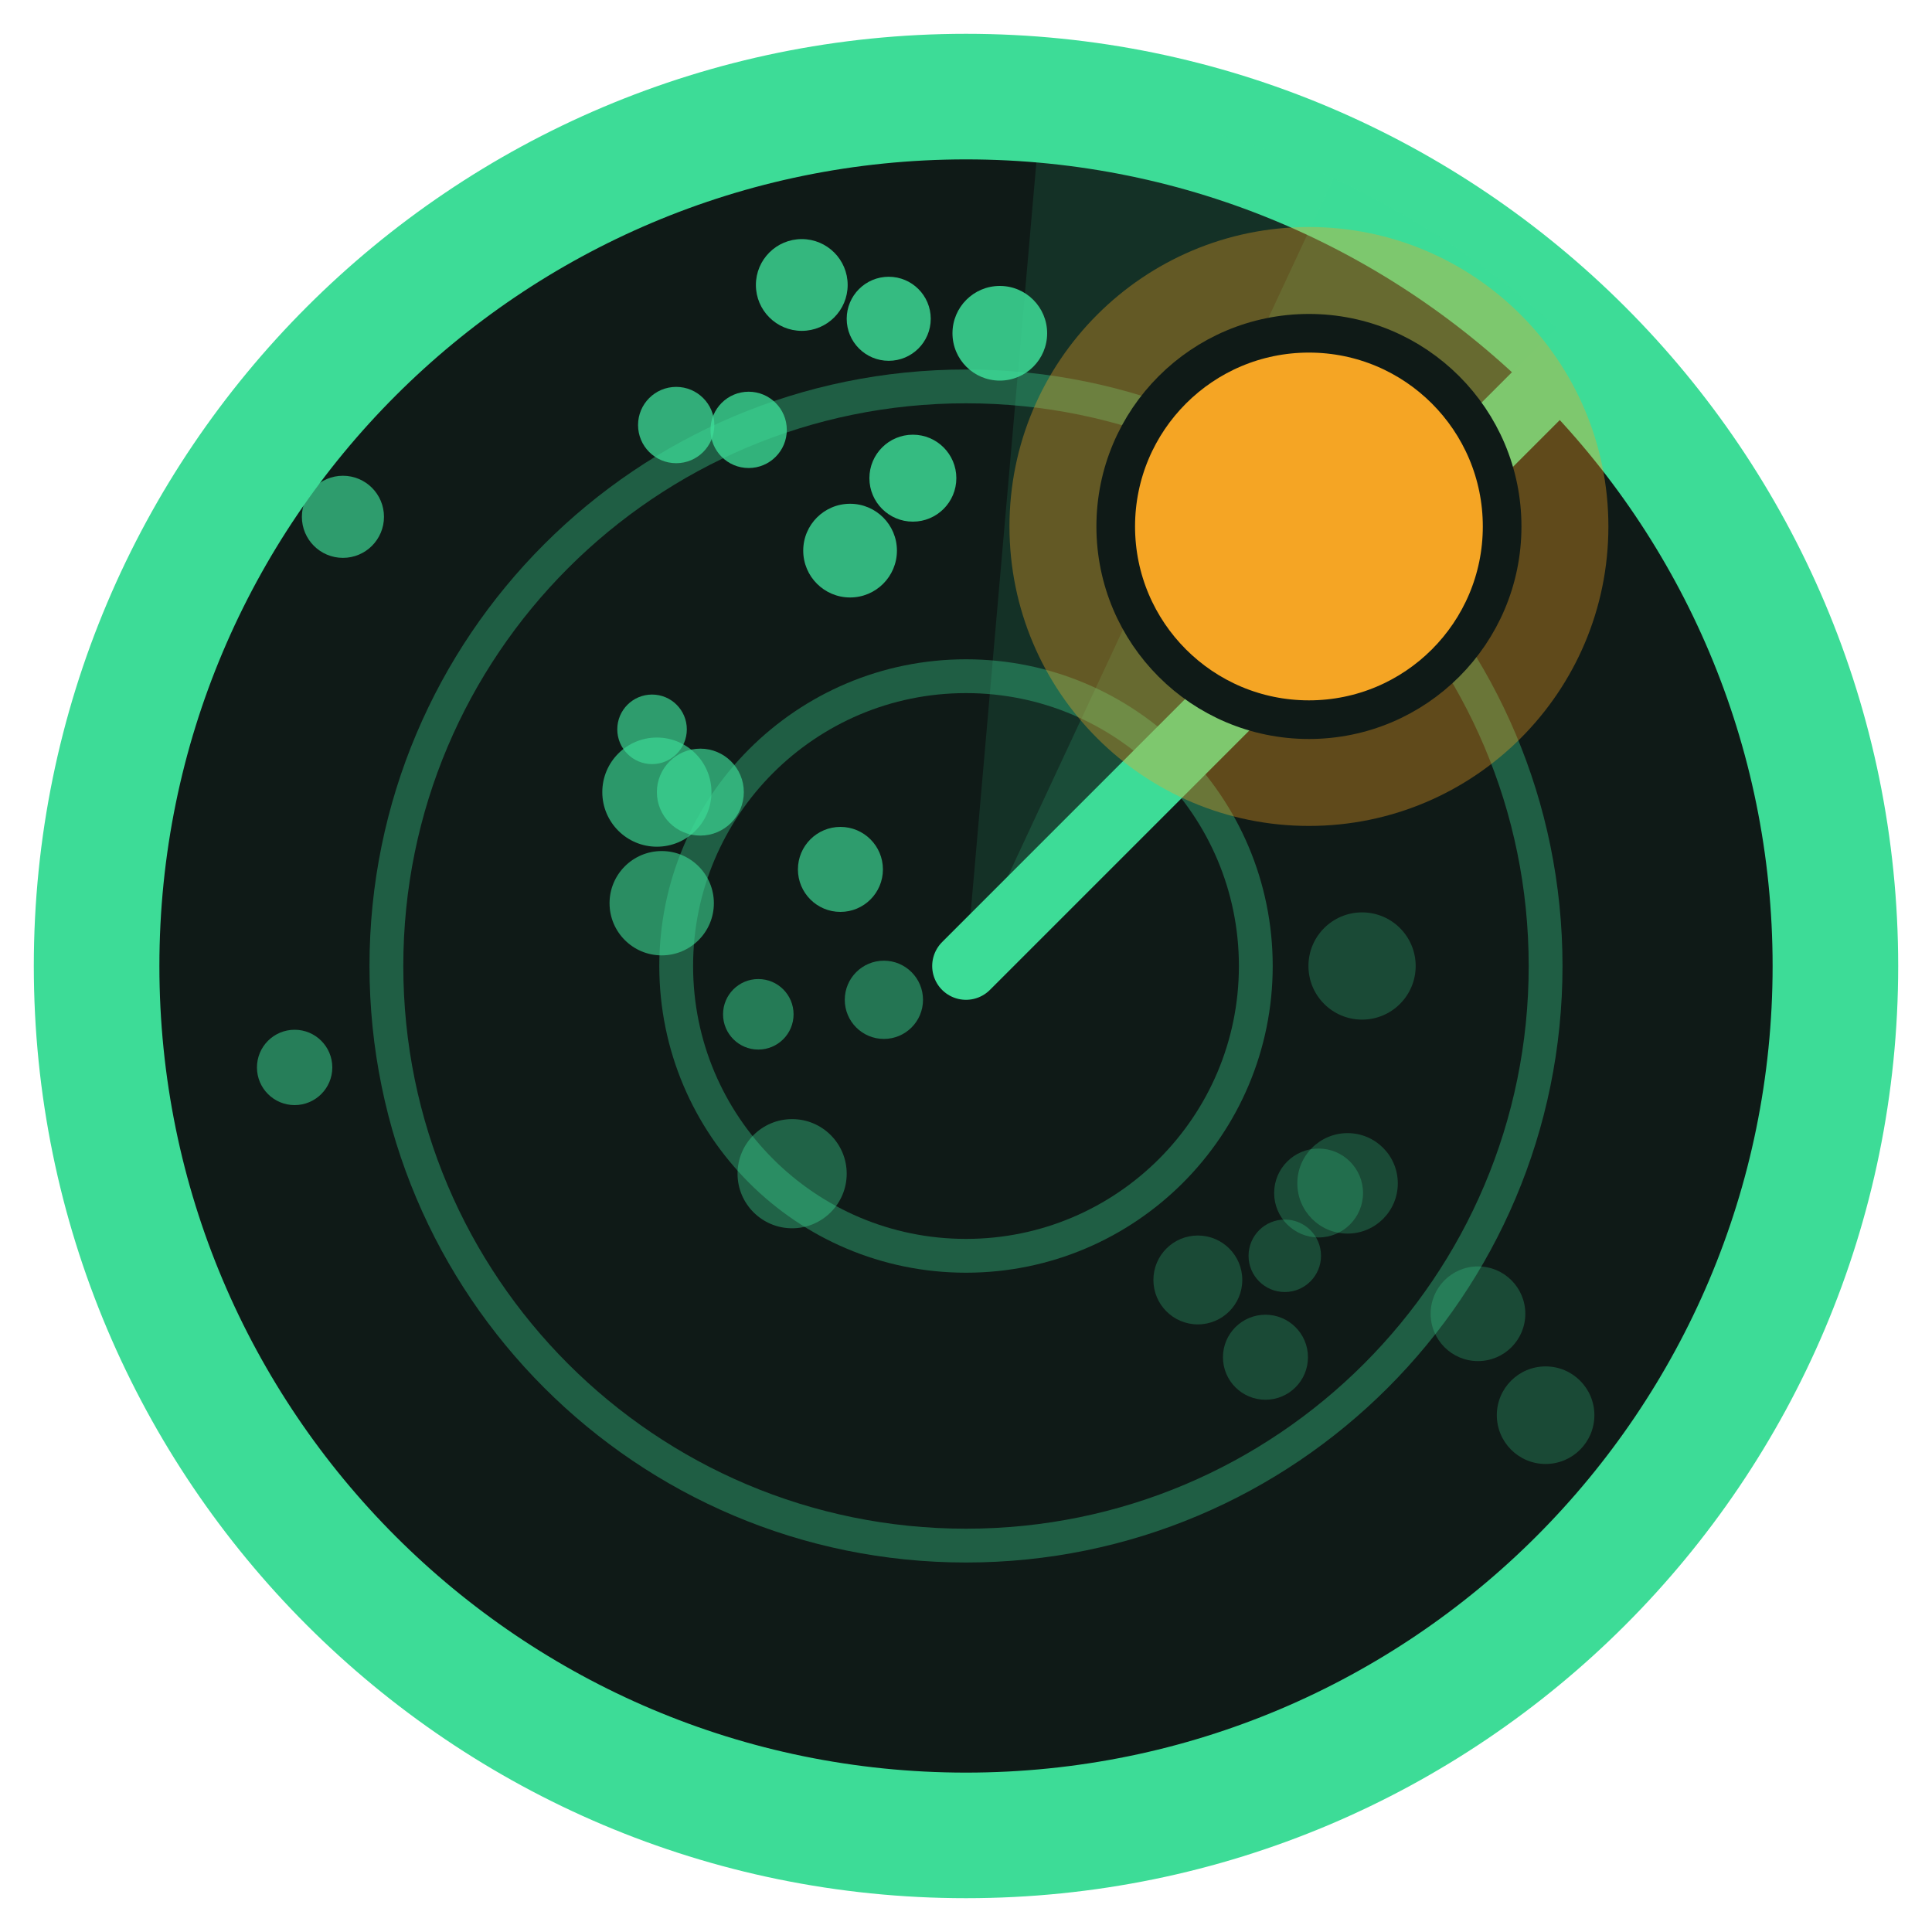
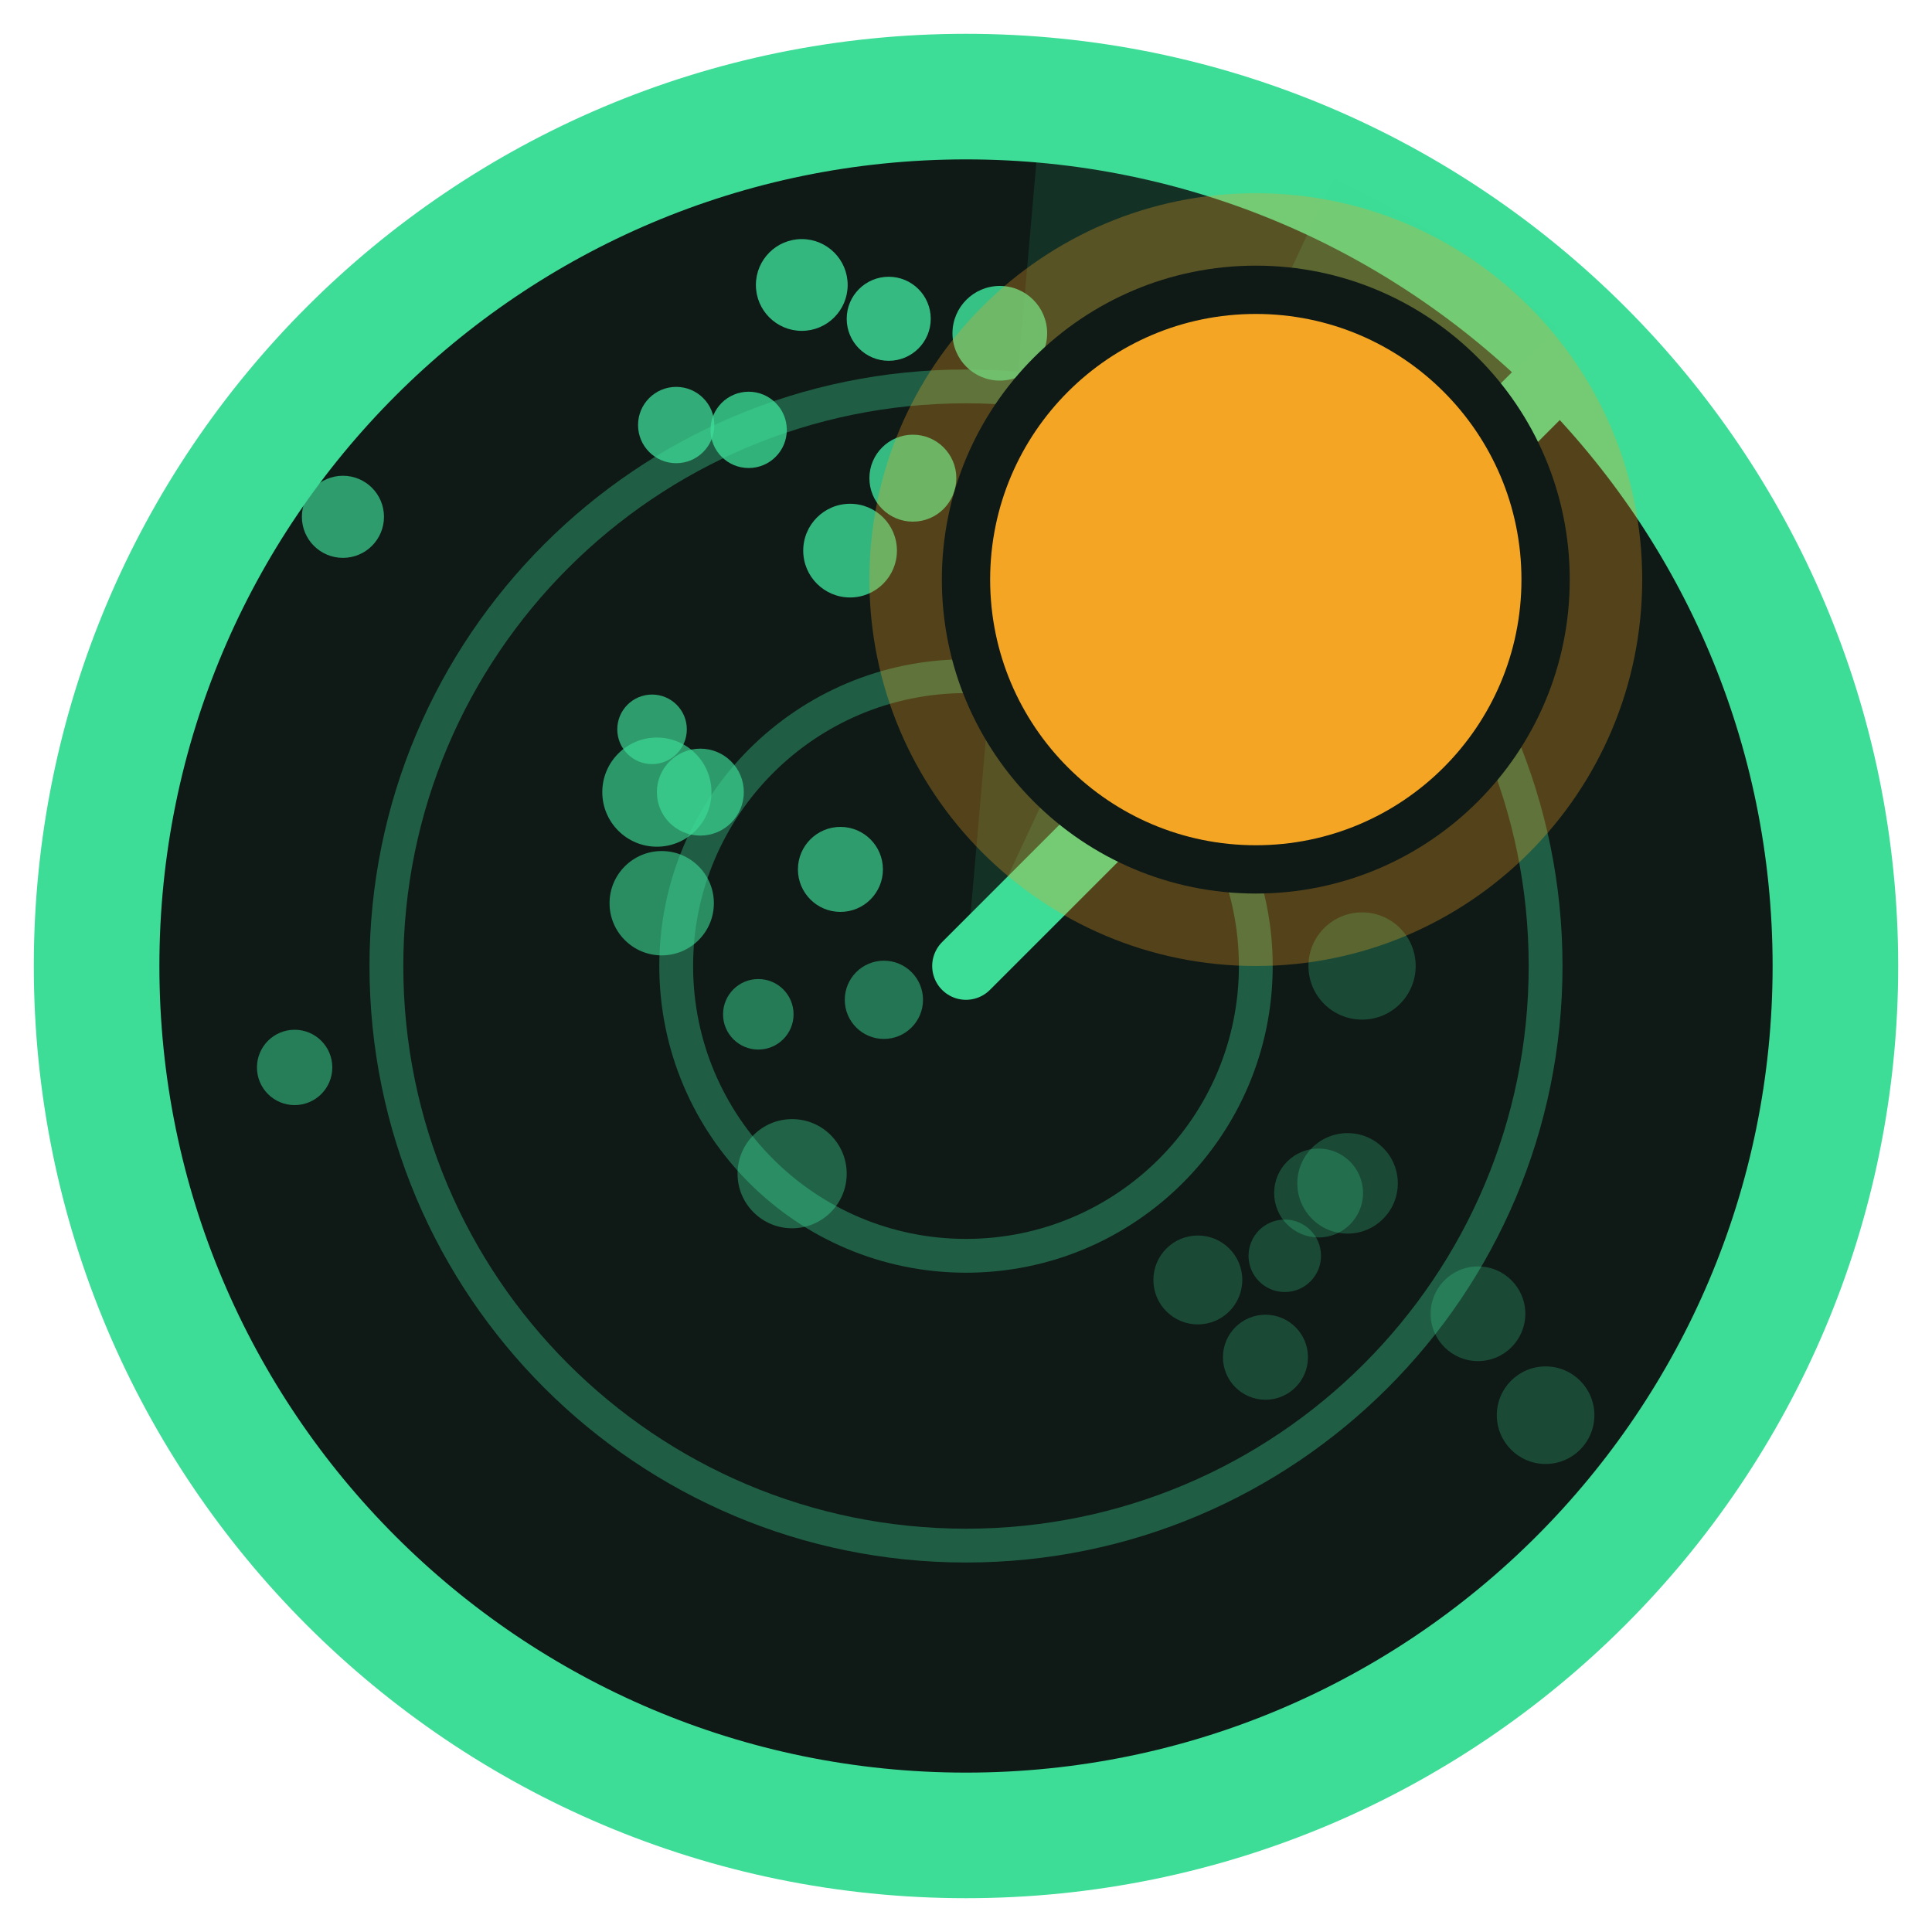
<svg xmlns="http://www.w3.org/2000/svg" width="40" height="40" viewBox="0 0 40 40">
  <circle cx="20" cy="20" r="18" fill="#0F1A17" stroke="#3DDC97" stroke-width="2.6" />
  <g fill="none" stroke="#3DDC97">
    <circle cx="20" cy="20" r="12" stroke-width="0.7" stroke-opacity="0.35" />
    <circle cx="20" cy="20" r="6" stroke-width="0.7" stroke-opacity="0.35" />
  </g>
  <g fill="#3DDC97">
    <path d="M20 20 L32.73 7.27 A18 18 0 0 0 27.61 3.69 Z" fill-opacity="0.26" />
    <path d="M20 20 L27.61 3.69 A18 18 0 0 0 21.57 2.07 Z" fill-opacity="0.12" />
  </g>
  <g fill="#3DDC97">
    <circle cx="14.0" cy="8.8" r="0.79" fill-opacity="0.76" />
    <circle cx="6.1" cy="22.1" r="0.78" fill-opacity="0.52" />
    <circle cx="32.0" cy="29.3" r="1.01" fill-opacity="0.25" />
    <circle cx="20.7" cy="6.9" r="0.98" fill-opacity="0.86" />
    <circle cx="13.5" cy="15.1" r="0.72" fill-opacity="0.67" />
    <circle cx="7.1" cy="10.7" r="0.85" fill-opacity="0.67" />
    <circle cx="24.8" cy="26.5" r="0.92" fill-opacity="0.25" />
    <circle cx="16.6" cy="5.9" r="0.95" fill-opacity="0.81" />
    <circle cx="27.9" cy="24.5" r="1.04" fill-opacity="0.25" />
    <circle cx="17.4" cy="18.0" r="0.88" fill-opacity="0.67" />
    <circle cx="28.2" cy="20.0" r="1.11" fill-opacity="0.25" />
    <circle cx="15.5" cy="8.9" r="0.79" fill-opacity="0.78" />
    <circle cx="16.4" cy="24.3" r="1.13" fill-opacity="0.38" />
    <circle cx="26.6" cy="26.0" r="0.75" fill-opacity="0.25" />
    <circle cx="18.9" cy="9.9" r="0.90" fill-opacity="0.83" />
    <circle cx="26.2" cy="28.1" r="0.88" fill-opacity="0.25" />
    <circle cx="13.7" cy="18.7" r="1.08" fill-opacity="0.59" />
    <circle cx="14.5" cy="16.4" r="0.90" fill-opacity="0.66" />
    <circle cx="15.7" cy="21.0" r="0.73" fill-opacity="0.50" />
    <circle cx="30.6" cy="27.2" r="0.98" fill-opacity="0.25" />
    <circle cx="18.4" cy="6.6" r="0.87" fill-opacity="0.83" />
    <circle cx="18.3" cy="20.7" r="0.81" fill-opacity="0.47" />
    <circle cx="27.3" cy="24.7" r="0.92" fill-opacity="0.25" />
    <circle cx="13.6" cy="16.4" r="1.13" fill-opacity="0.65" />
    <circle cx="17.6" cy="11.4" r="0.97" fill-opacity="0.80" />
  </g>
  <path d="M20 20 L32.73 7.27" stroke="#3DDC97" stroke-width="1.4" stroke-linecap="round" />
-   <circle cx="27.1" cy="10.9" r="6.2" fill="#F5A524" fill-opacity="0.35" />
-   <circle cx="27.1" cy="10.9" r="4" fill="#F5A524" stroke="#0F1A17" stroke-width="0.8" />
+   <circle cx="26" cy="12" r="8" fill="#F5A524" fill-opacity="0.3" />
+   <circle cx="26" cy="12" r="6" fill="#F5A524" stroke="#0F1A17" stroke-width="1" />
</svg>
